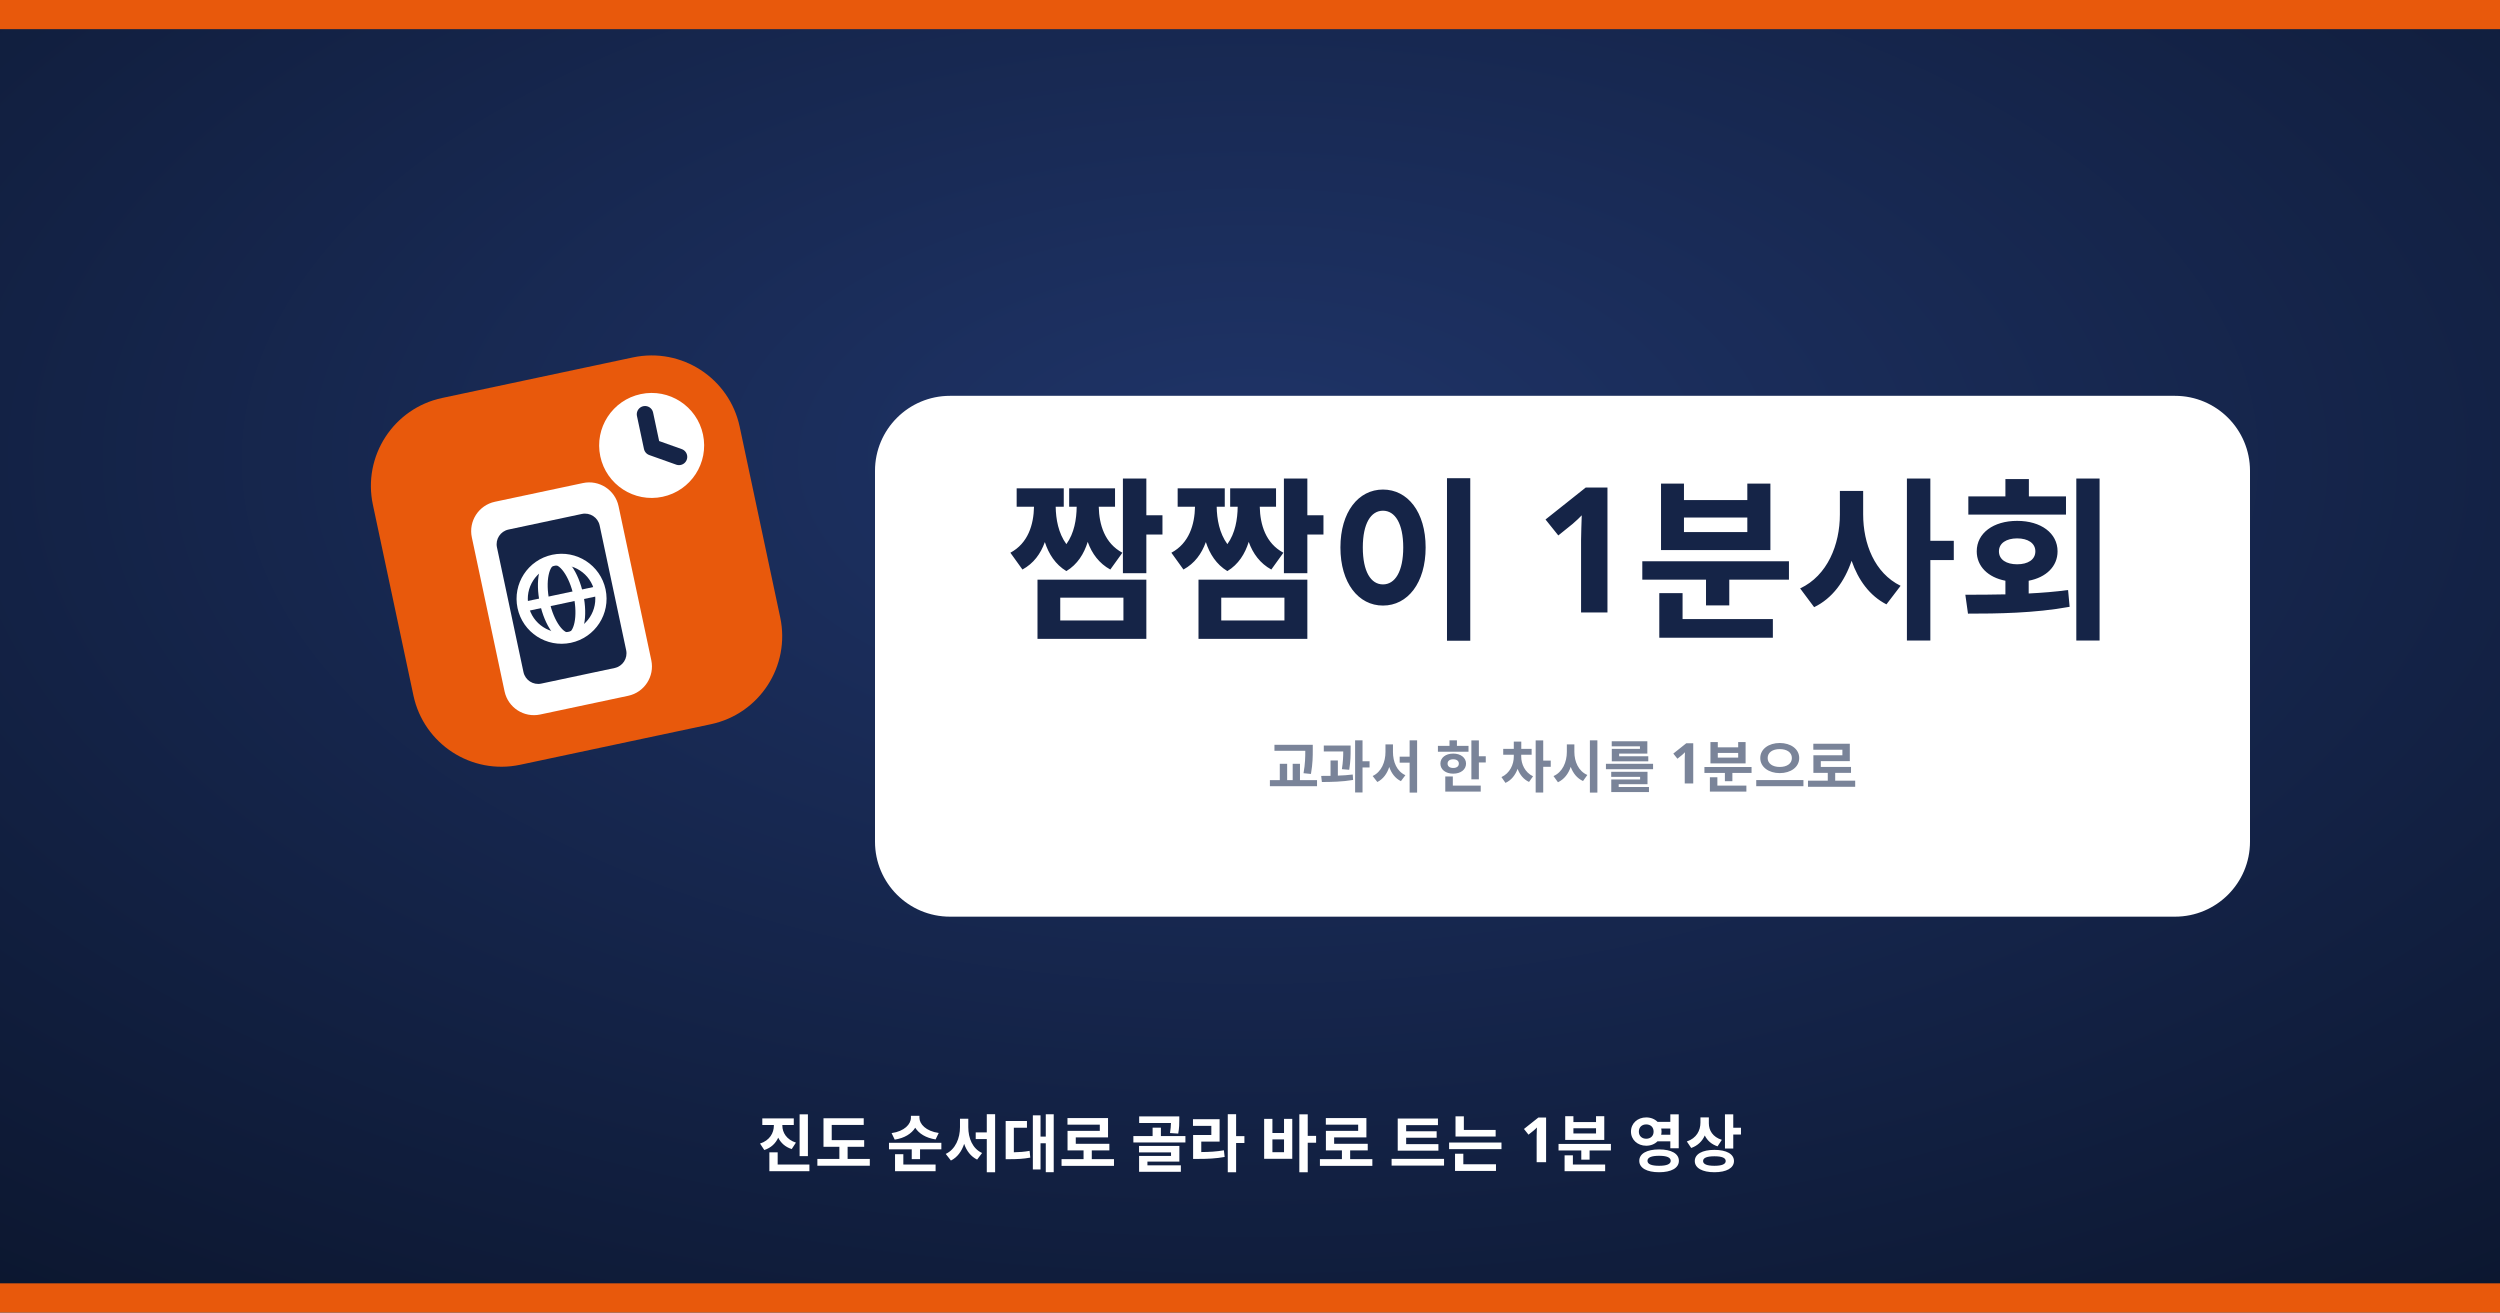
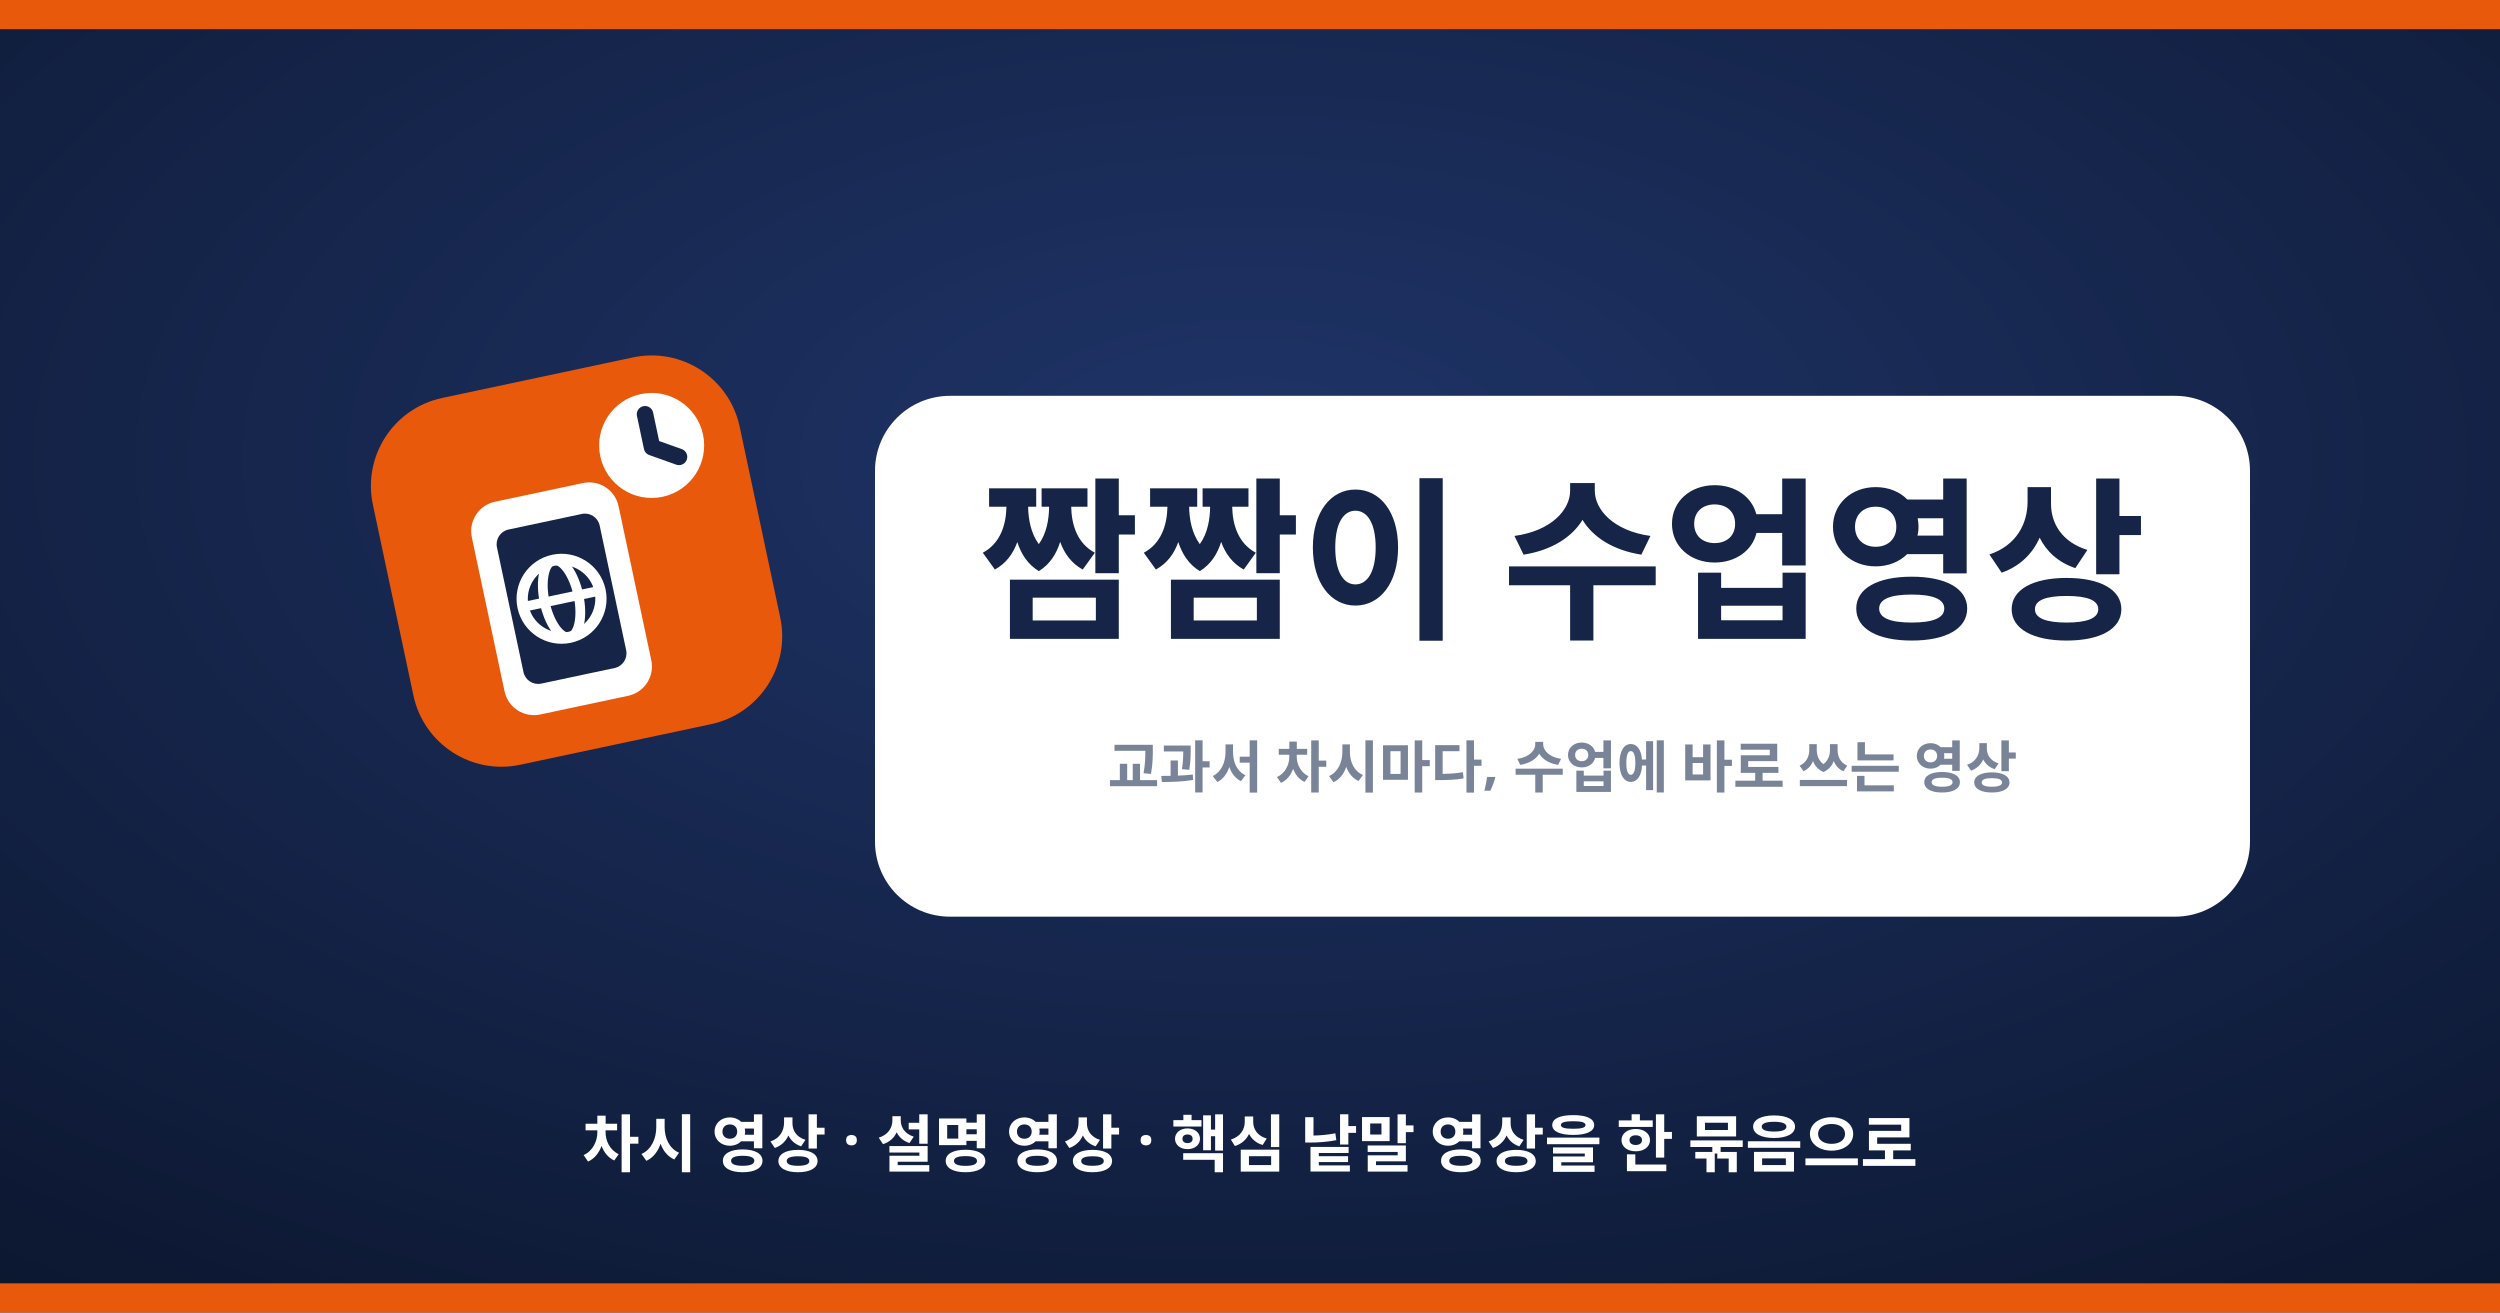
<svg xmlns="http://www.w3.org/2000/svg" viewBox="0 0 1200 630" width="1200" height="630">
  <defs>
    <radialGradient id="bg" cx="50%" cy="35%" r="80%">
      <stop offset="0%" stop-color="#1F3468" />
      <stop offset="100%" stop-color="#0C1730" />
    </radialGradient>
  </defs>
  <rect width="1200" height="630" fill="url(#bg)" />
  <rect x="0" y="0" width="1200" height="14" fill="#E8590C" />
  <rect x="0" y="616" width="1200" height="14" fill="#E8590C" />
  <g transform="translate(170,200) rotate(-12)">
    <svg x="0" y="0" width="180" height="180" viewBox="0 0 100 100">
      <rect width="100" height="100" rx="24" fill="#E8590C" />
      <rect x="24" y="30" width="40" height="58" rx="8" fill="#FFFFFF" />
      <rect x="30" y="38" width="28" height="42" rx="4" fill="#152447" />
      <circle cx="44" cy="59" r="10.5" fill="none" stroke="#FFFFFF" stroke-width="3" />
      <ellipse cx="44" cy="59" rx="4.6" ry="10.5" fill="none" stroke="#FFFFFF" stroke-width="2.6" />
      <path d="M33.5 59 H54.5" fill="none" stroke="#FFFFFF" stroke-width="2.6" />
      <circle cx="76" cy="24" r="14" fill="#FFFFFF" />
      <path d="M76 15.5 V24.5 L82.5 28.5" fill="none" stroke="#152447" stroke-width="4.4" stroke-linecap="round" stroke-linejoin="round" />
    </svg>
  </g>
  <rect x="420" y="190" width="660" height="250" rx="36" fill="#FFFFFF" />
-   <text x="750" y="300" text-anchor="middle" font-family="Pretendard, sans-serif" font-size="84" font-weight="900" fill="#152447">짬짬이 1분사회</text>
-   <text x="750" y="378" text-anchor="middle" font-family="Pretendard, sans-serif" font-size="27" font-weight="700" fill="#7A8499">교과서 한 차시를 1분으로</text>
-   <text x="600" y="560" text-anchor="middle" font-family="Pretendard, sans-serif" font-size="30" font-weight="700" fill="#FFFFFF">진도 순서대로 골라 바로 트는 1분 영상</text>
+   <text x="750" y="300" text-anchor="middle" font-family="Pretendard, sans-serif" font-size="84" font-weight="900" fill="#152447">짬짬이 수업영상</text>
+   <text x="750" y="378" text-anchor="middle" font-family="Pretendard, sans-serif" font-size="27" font-weight="700" fill="#7A8499">교과서 차시마다, 수업에 바로 쓰는 영상</text>
+   <text x="600" y="560" text-anchor="middle" font-family="Pretendard, sans-serif" font-size="30" font-weight="700" fill="#FFFFFF">차시 영상 · 설명 영상 · 핵심 낱말 영상을 한 묶음으로</text>
</svg>
